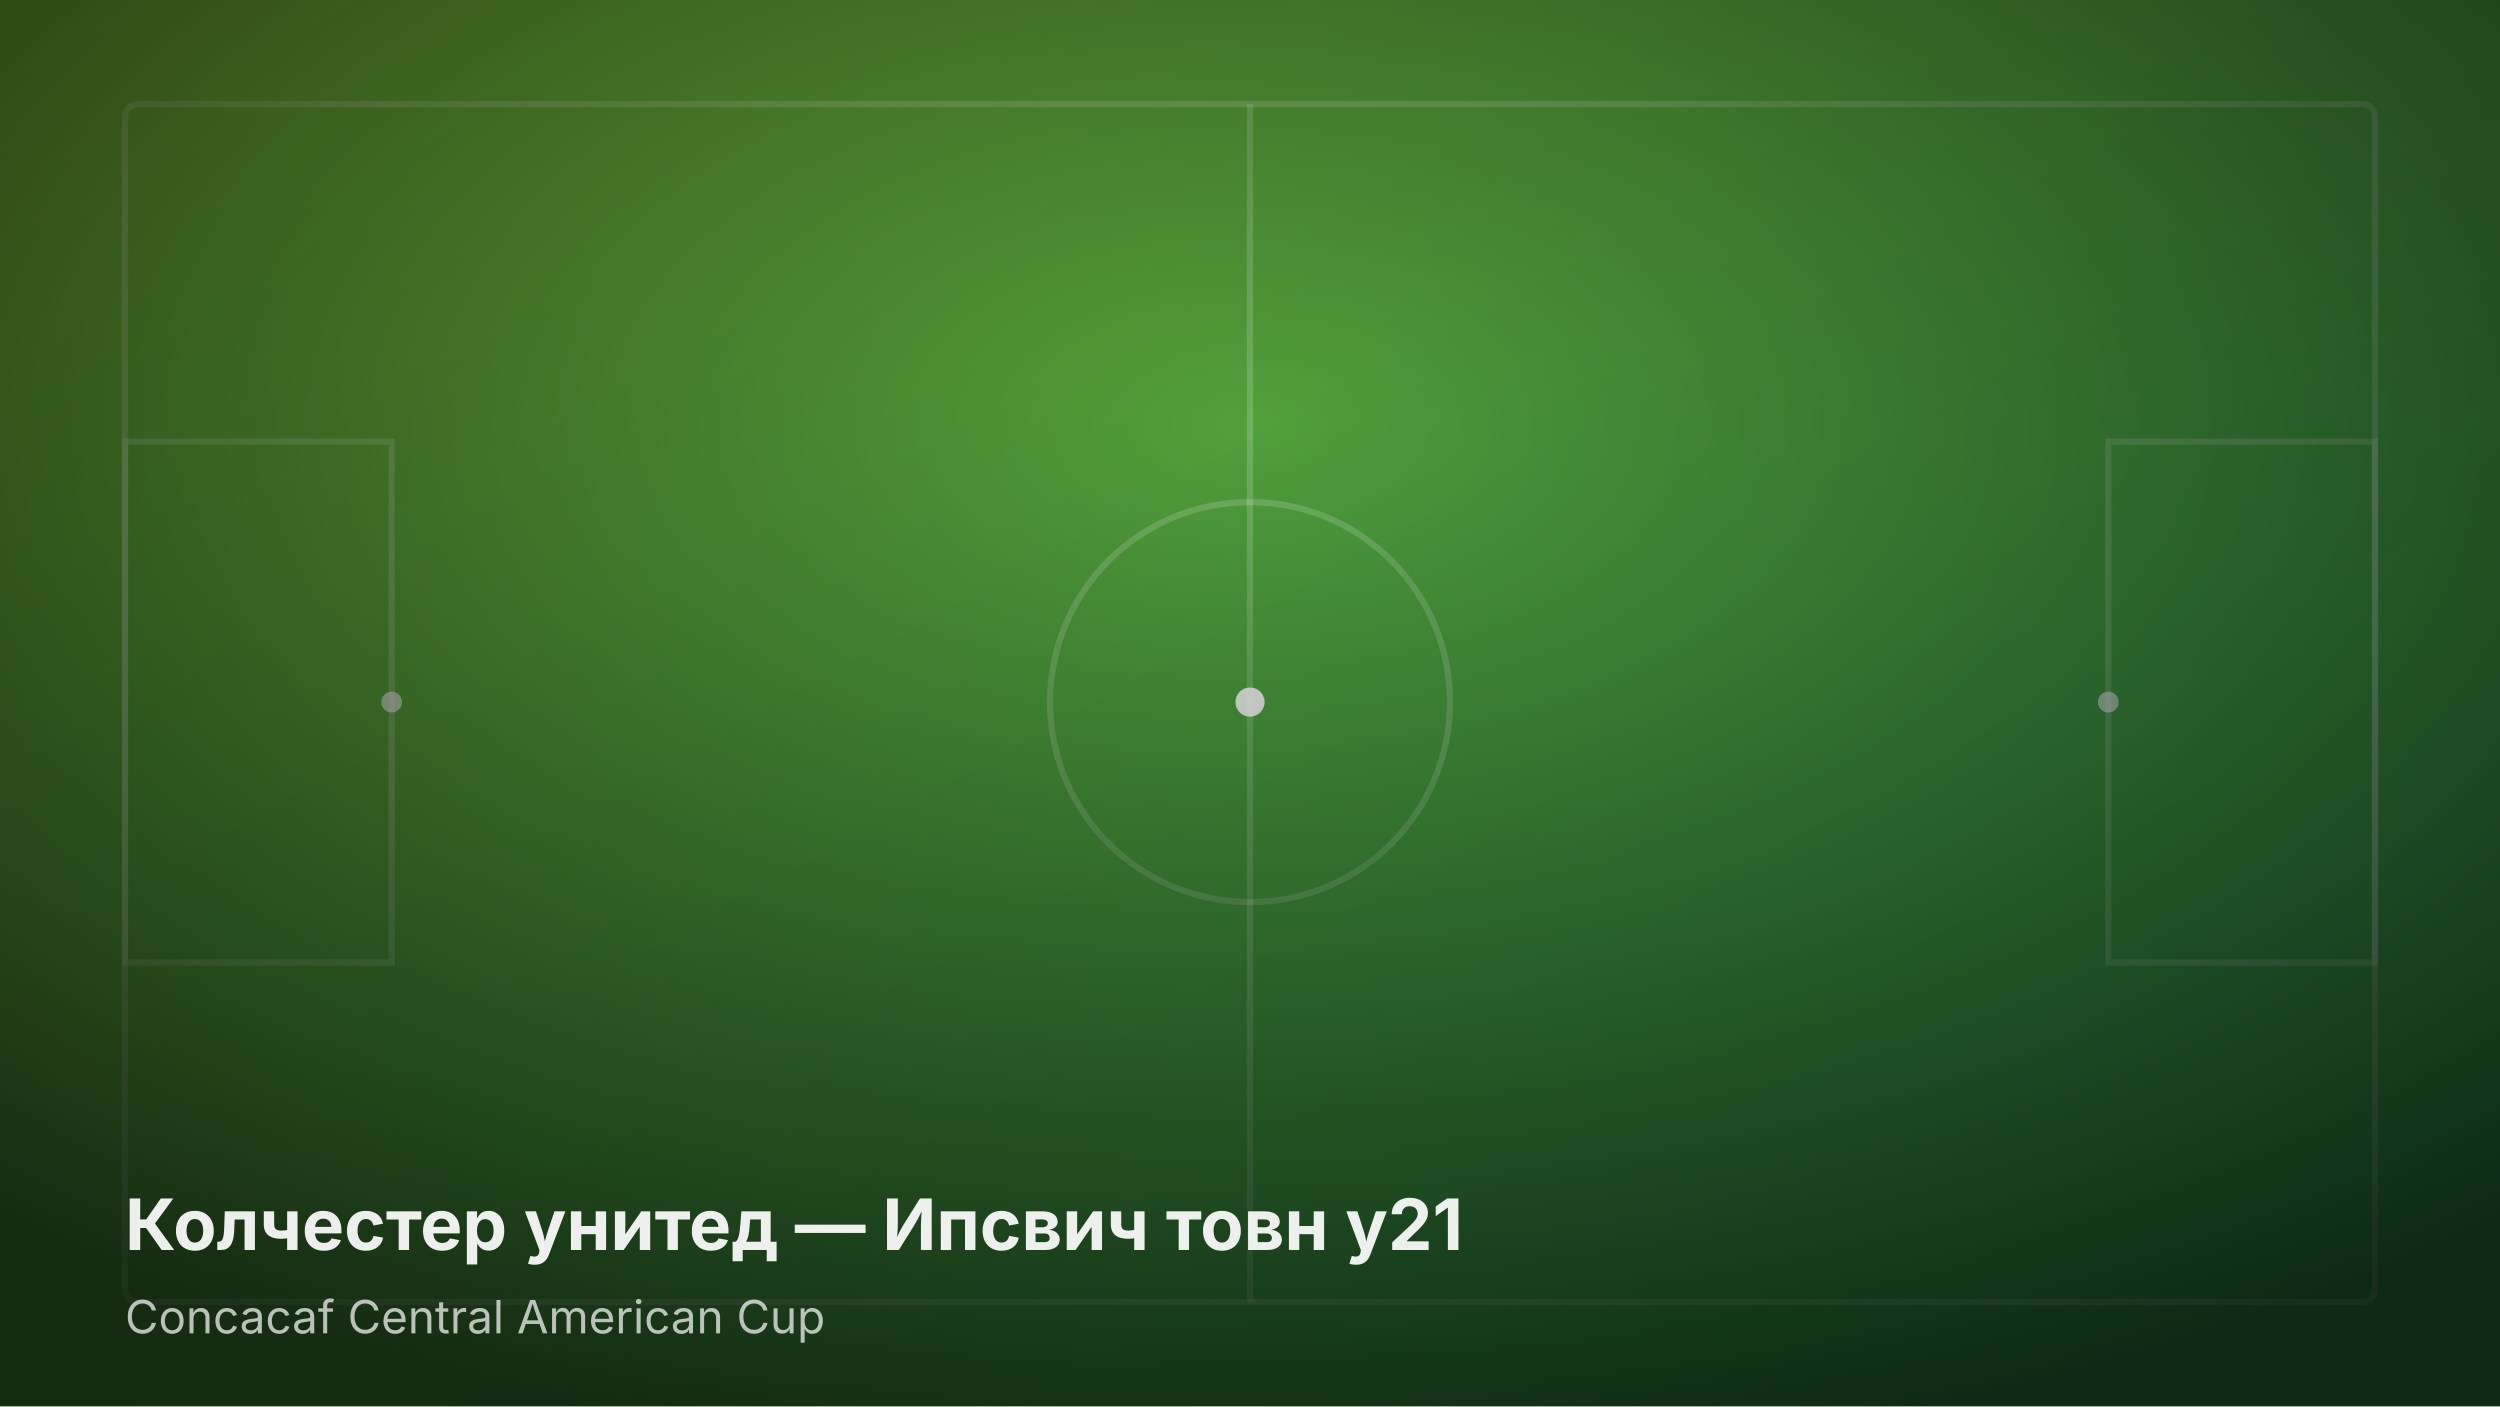
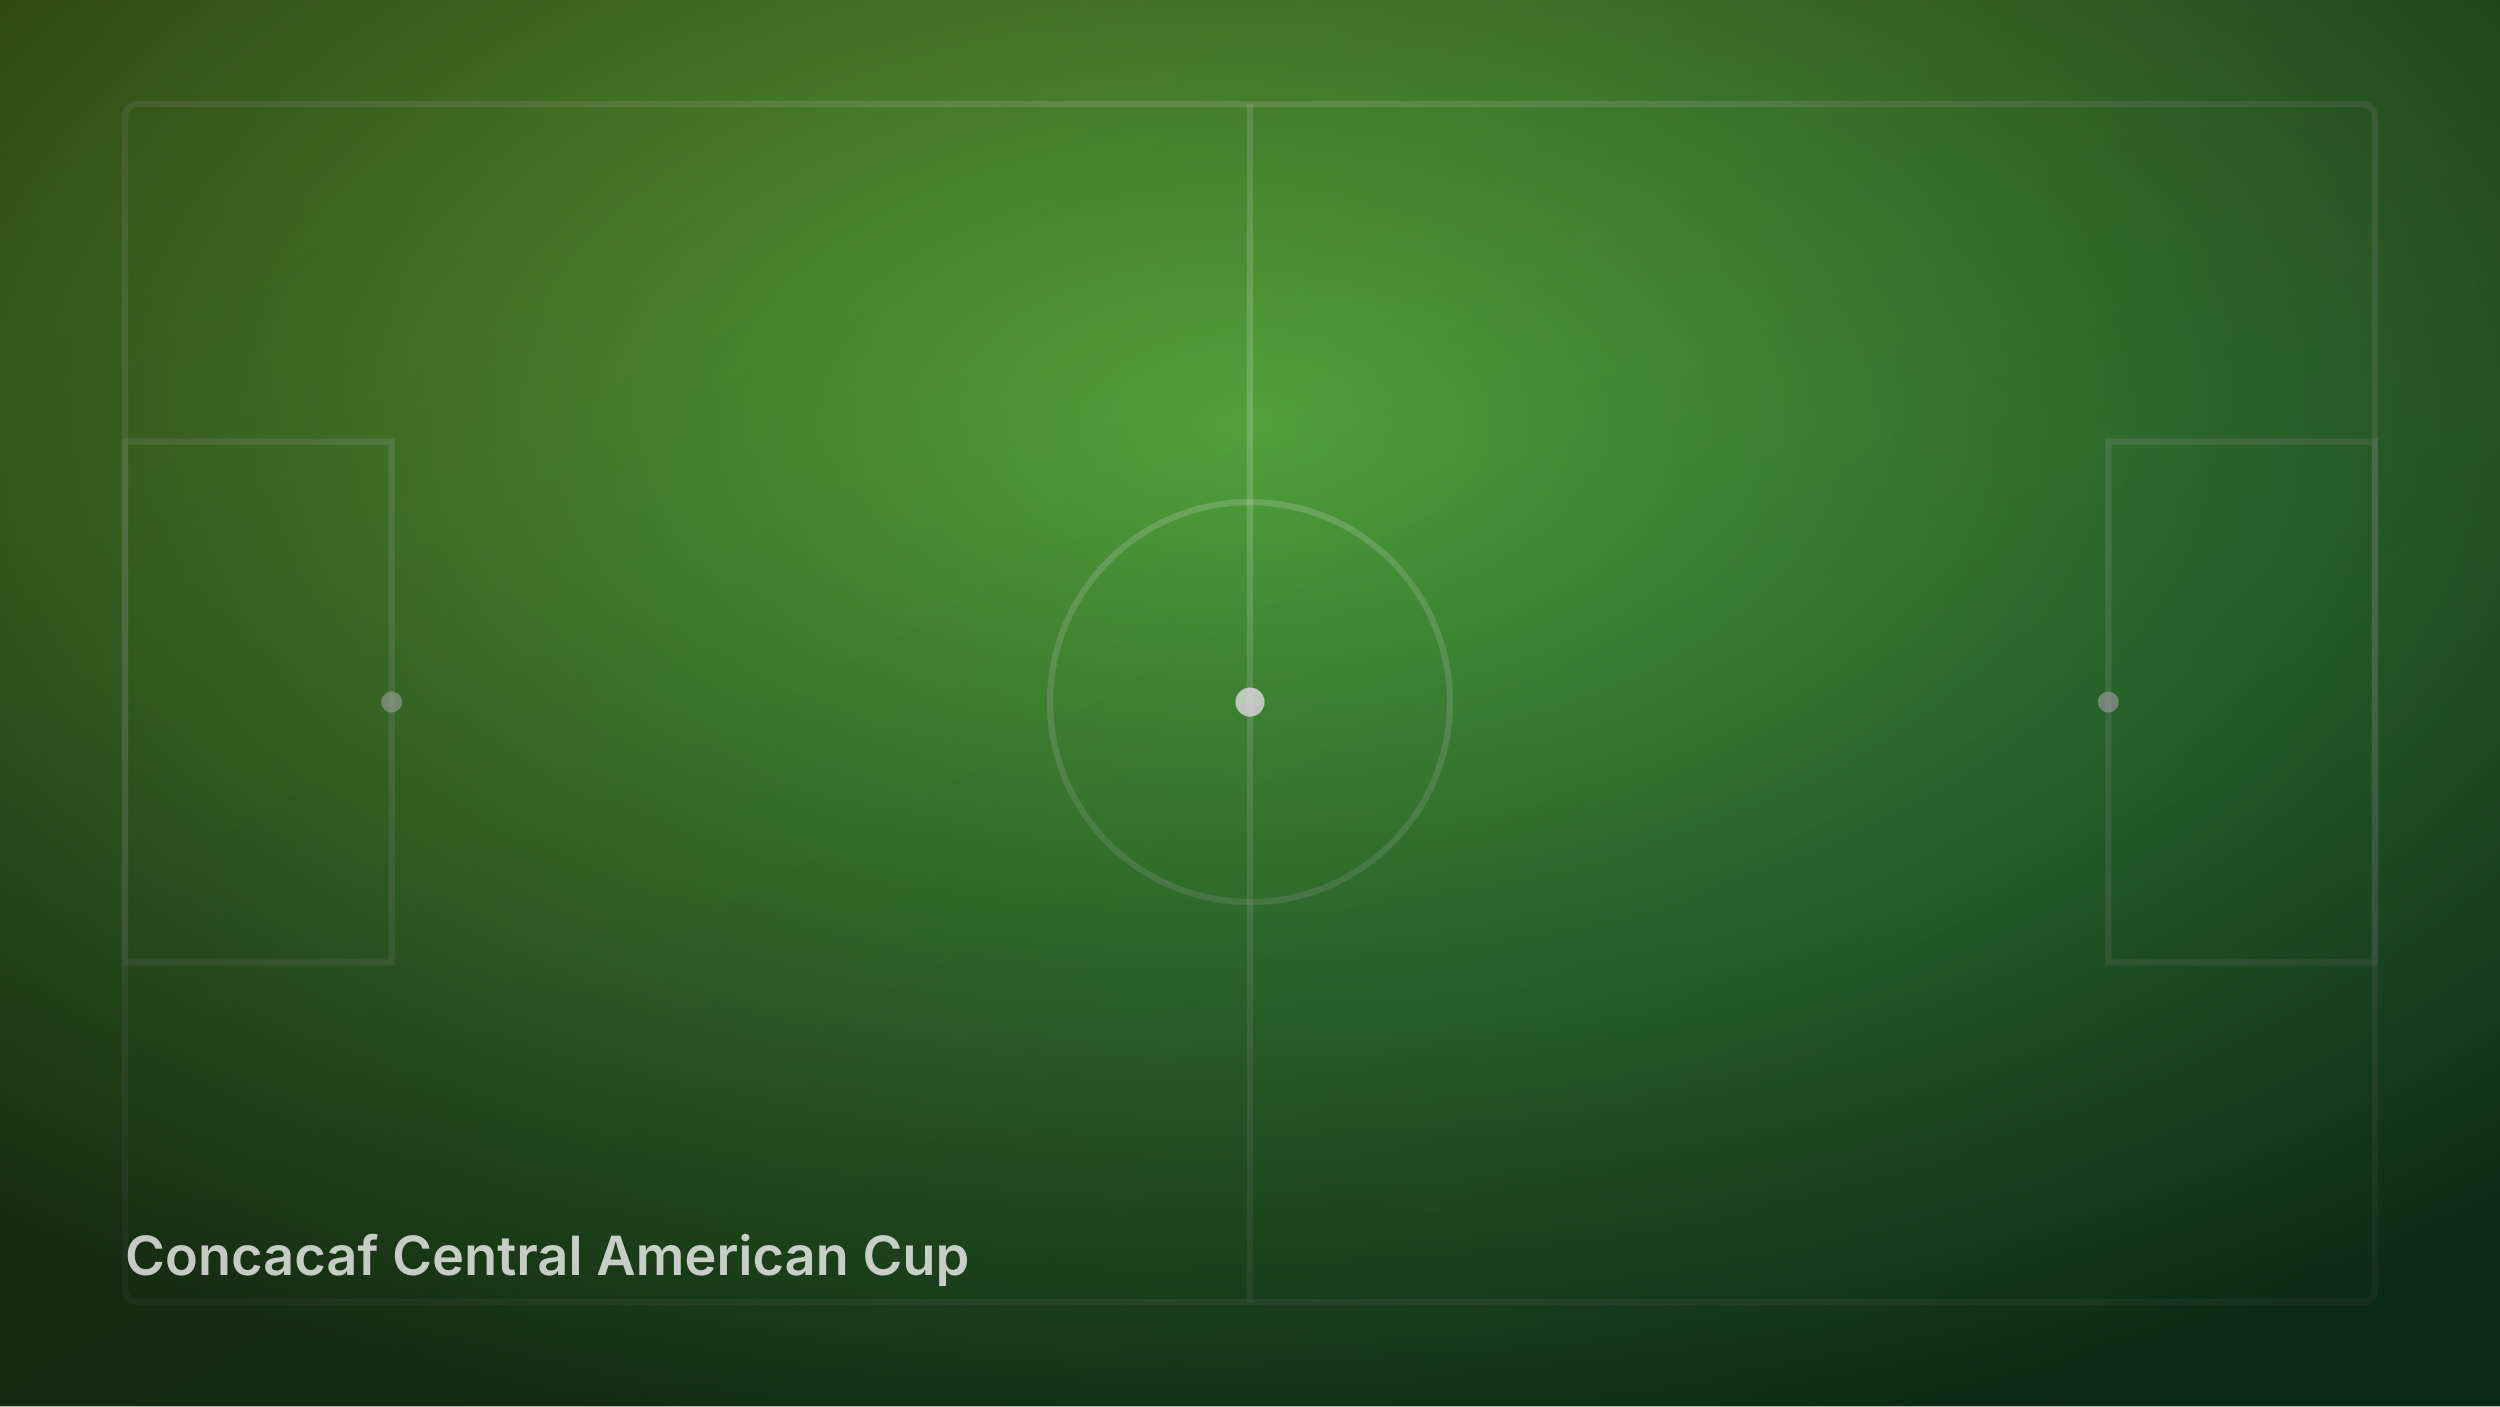
<svg xmlns="http://www.w3.org/2000/svg" viewBox="0 0 1200 675" width="1200" height="675">
  <defs>
    <linearGradient id="g" x1="0" y1="0" x2="1" y2="1">
      <stop offset="0" stop-color="hsl(90 55% 42%)" />
      <stop offset="1" stop-color="hsl(139 55% 38%)" />
    </linearGradient>
    <radialGradient id="v" cx="50%" cy="30%" r="75%">
      <stop offset="0" stop-color="#000" stop-opacity="0" />
      <stop offset="1" stop-color="#000" stop-opacity=".72" />
    </radialGradient>
  </defs>
  <rect width="1200" height="675" fill="url(#g)" />
  <g fill="none" stroke="#ffffff" stroke-opacity=".18" stroke-width="3">
    <rect x="60" y="50" width="1080" height="575" rx="6" />
    <line x1="600" y1="50" x2="600" y2="625" />
    <circle cx="600" cy="337" r="96" />
    <rect x="60" y="212" width="128" height="250" />
    <rect x="1012" y="212" width="128" height="250" />
  </g>
  <g fill="#ffffff" fill-opacity=".9">
    <circle cx="600" cy="337" r="7" />
    <circle cx="188" cy="337" r="5" fill-opacity=".6" />
    <circle cx="1012" cy="337" r="5" fill-opacity=".6" />
  </g>
  <rect width="1200" height="675" fill="url(#v)" />
-   <text x="60" y="600" font-family="Inter,system-ui,sans-serif" font-size="34" font-weight="700" fill="#ffffff" fill-opacity=".92">Колчестер унитед — Ипсвич товн у21</text>
-   <text x="60" y="640" font-family="Inter,system-ui,sans-serif" font-size="22" fill="#ffffff" fill-opacity=".7">Concacaf Central American Cup</text>
+   <text x="60" y="612" font-family="Inter,system-ui,sans-serif" font-size="26" font-weight="600" fill="#ffffff" fill-opacity=".75">Concacaf Central American Cup</text>
</svg>
